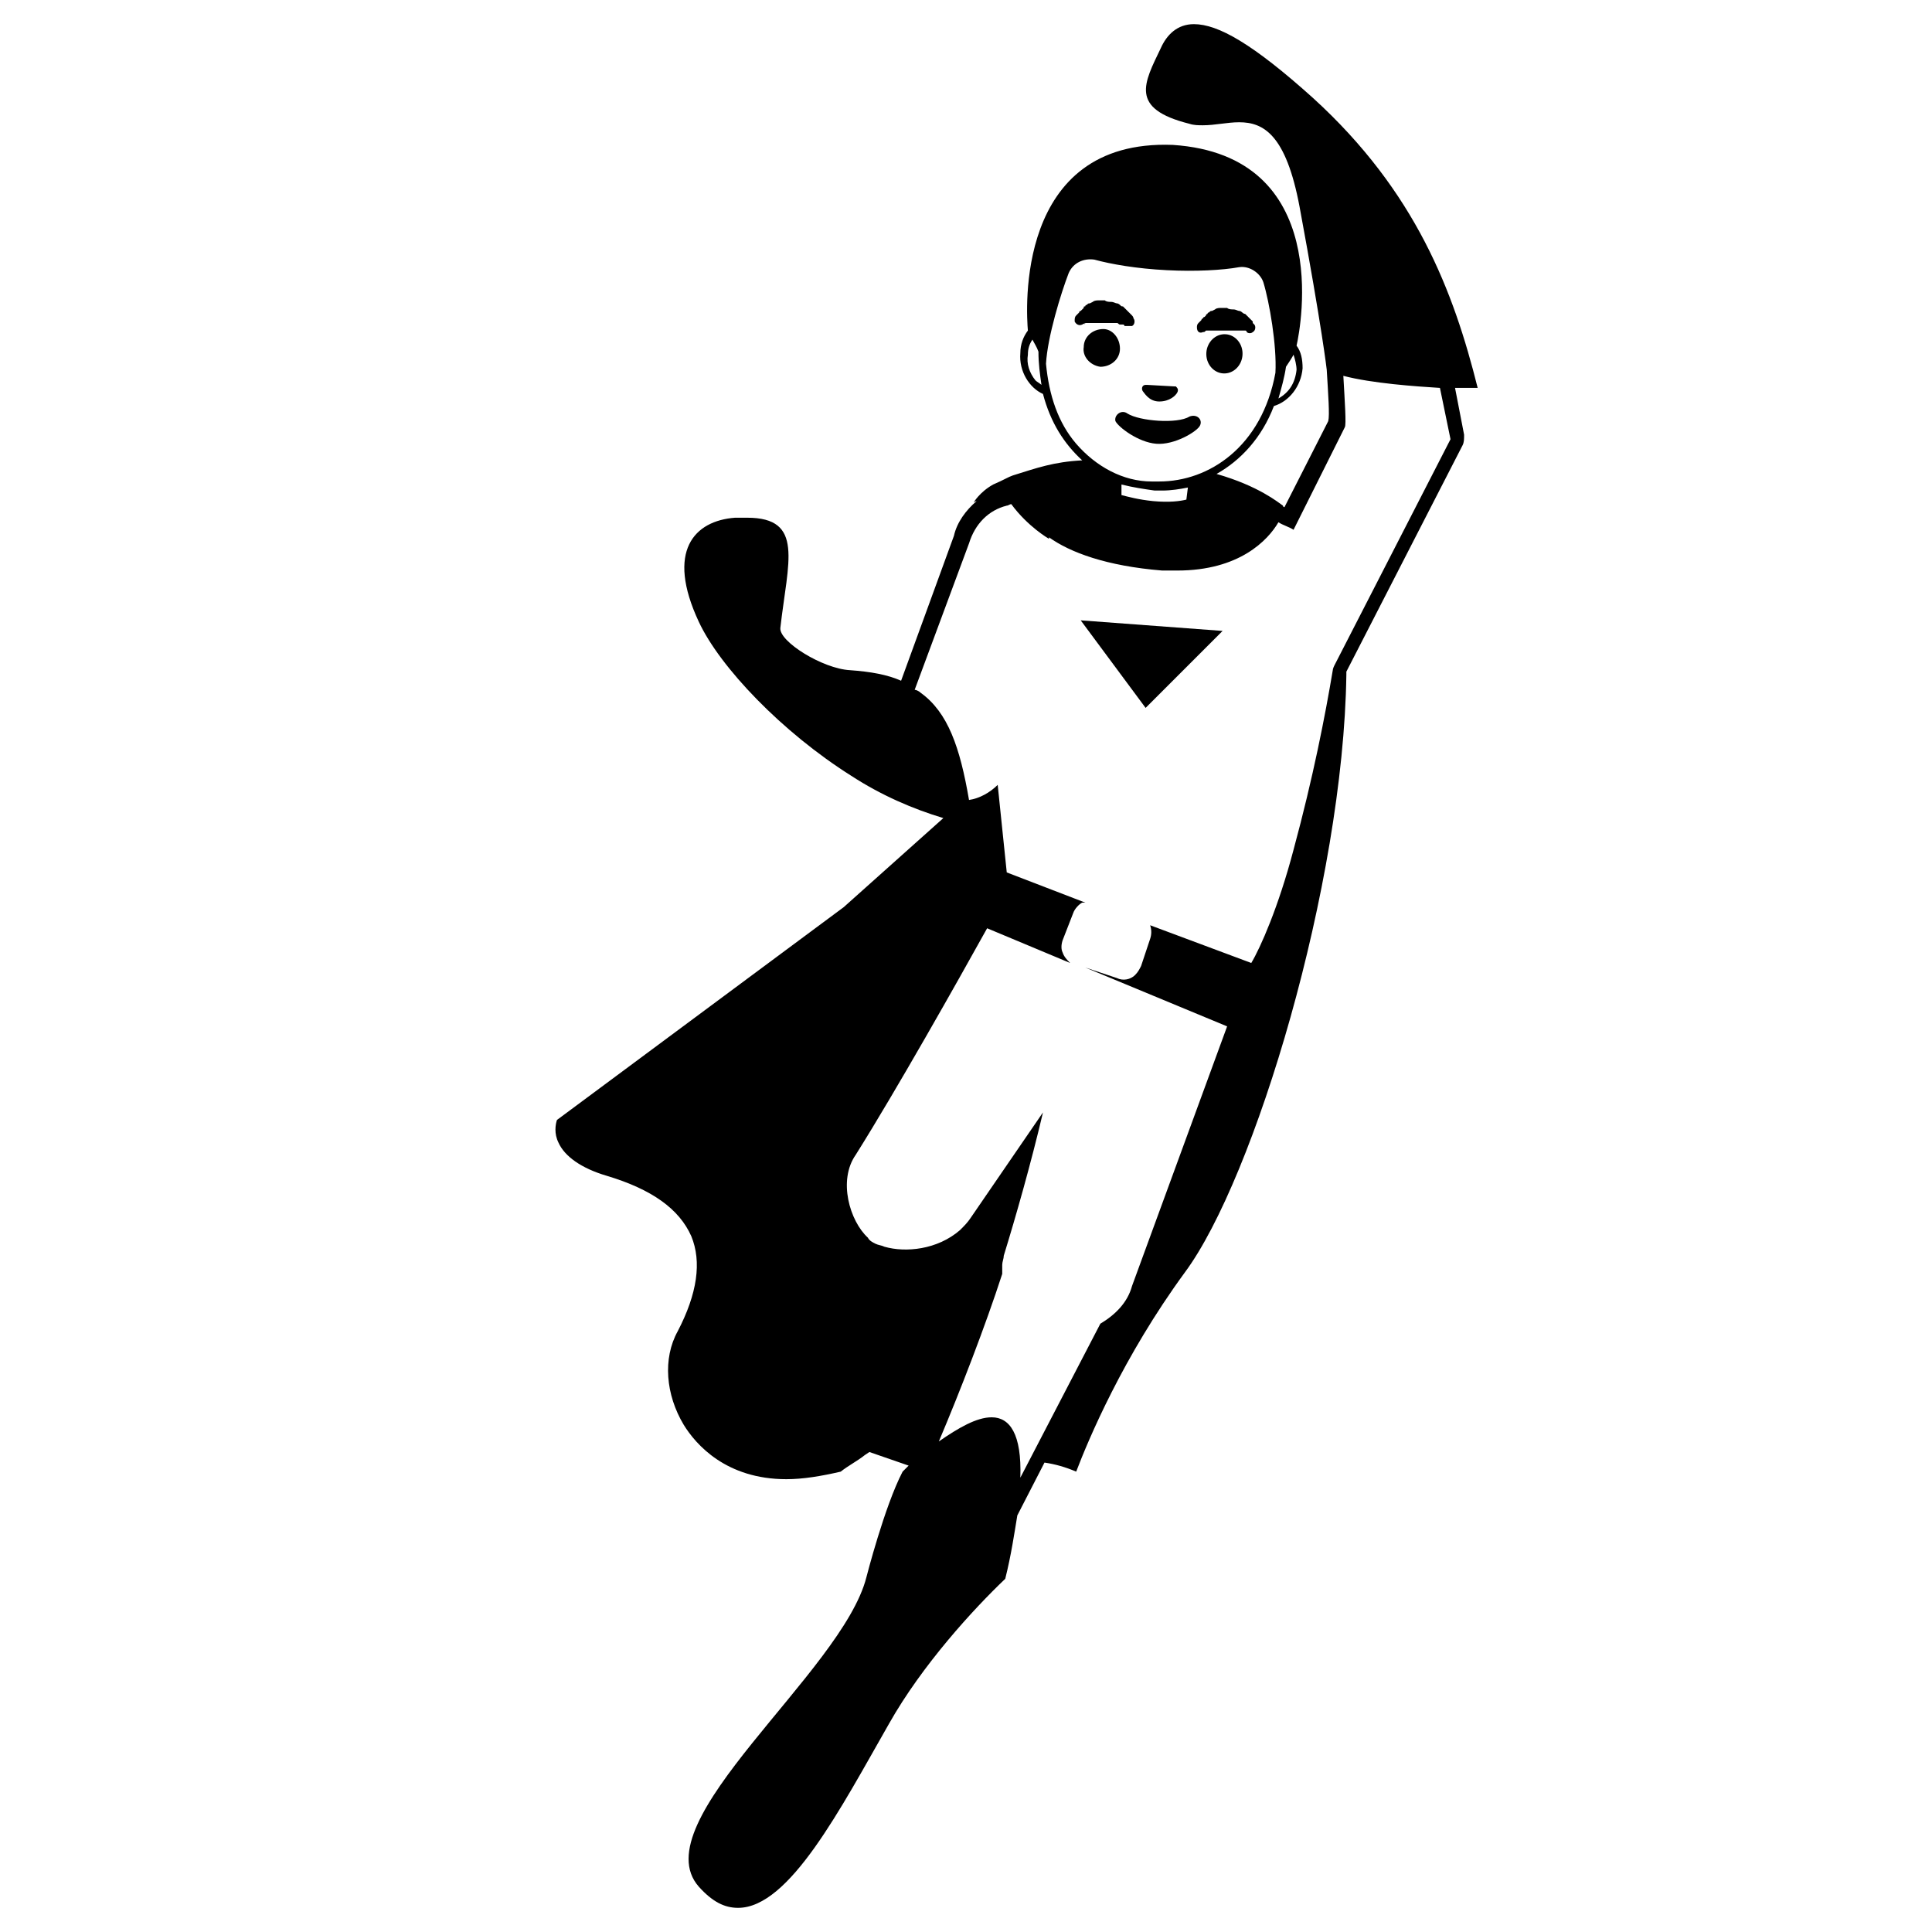
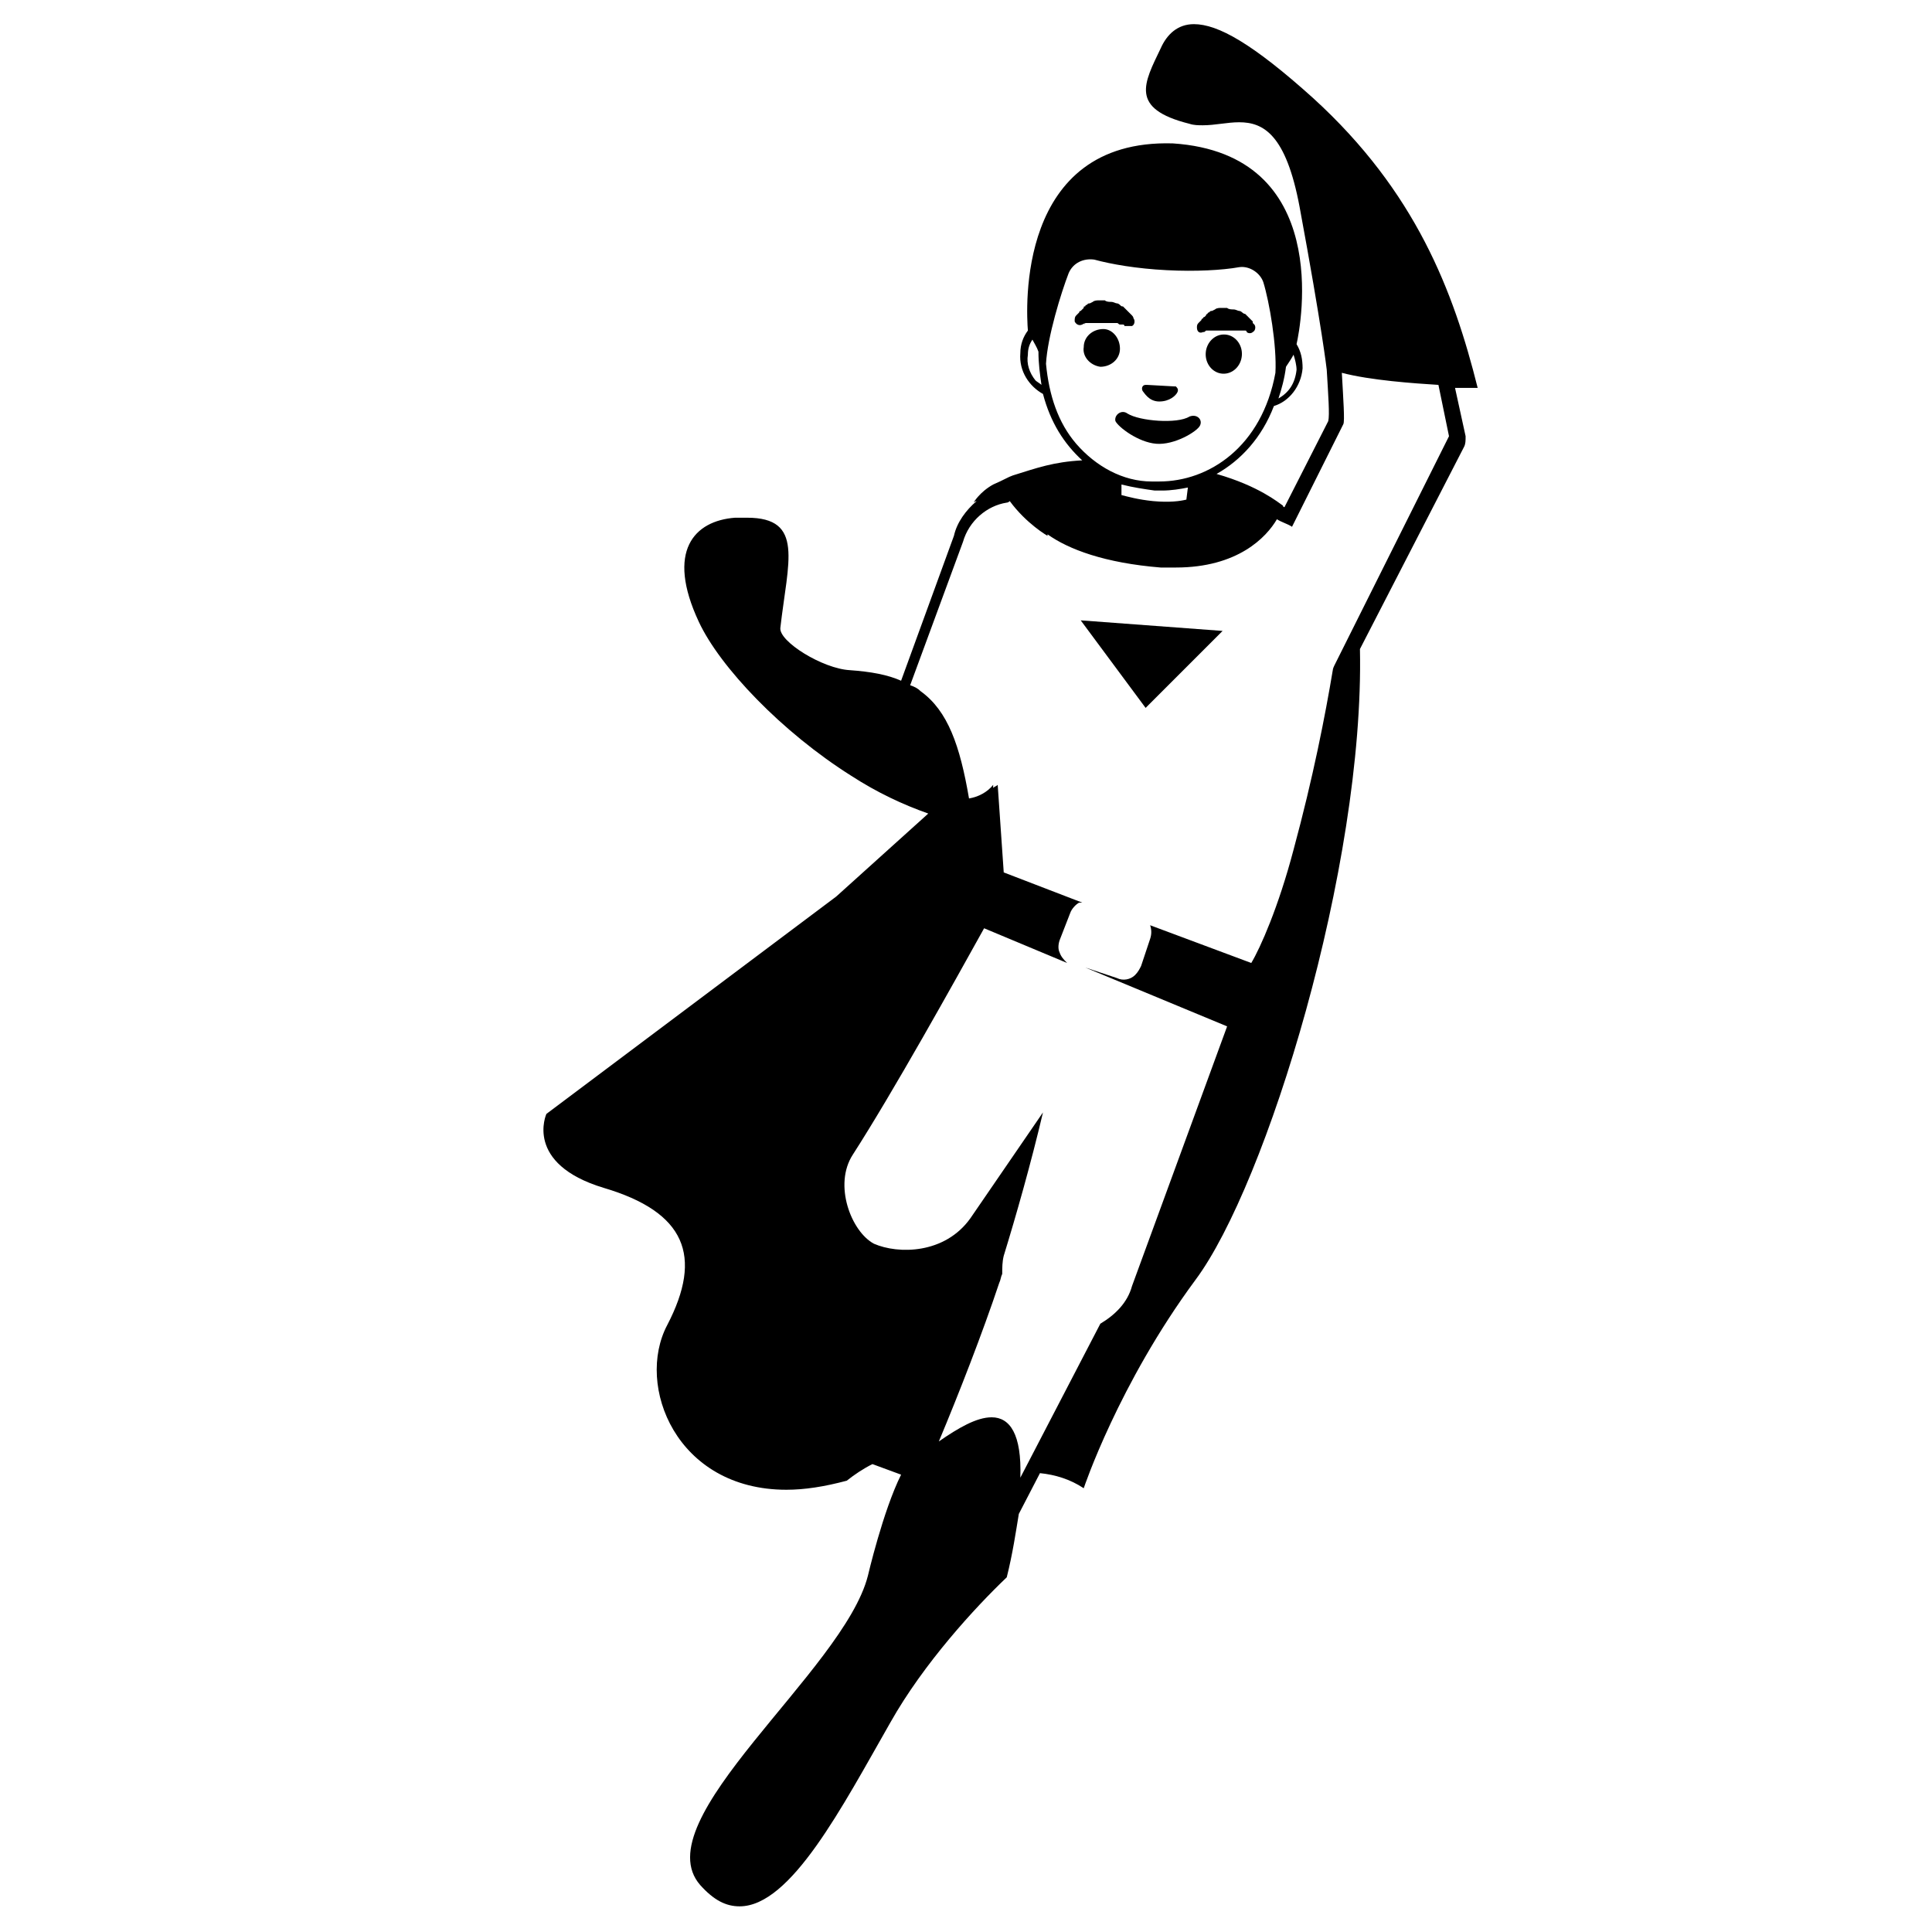
<svg xmlns="http://www.w3.org/2000/svg" width="128" height="128">
  <g>
-     <path d="M96.4,25.7c0.1,0,0.3,0,0.4,0c0.7,0,1.1,0,1.1,0c-1.6-6.4-4.1-13-10.9-19.2c-4-3.6-6.3-4.9-7.9-4.9c-1.1,0-1.8,0.7-2.2,1.6 c-1.1,2.3-2.1,4,1.9,5c0.3,0.1,0.6,0.1,0.9,0.1c0.8,0,1.6-0.2,2.4-0.2c1.6,0,3.1,0.8,4,5.6c1.5,8.1,1.8,10.8,1.8,10.8l0,0 c0.1,1.7,0.2,3,0.1,3.4l-2.9,5.7c0,0-0.1,0-0.1-0.1c-0.3-0.2-1.6-1.3-4.4-2.1c1.6-0.9,3-2.4,3.8-4.5c1-0.3,1.8-1.3,1.9-2.5 c0-0.6-0.1-1.1-0.4-1.5c0.3-1.3,2.4-12.6-8.2-13.3C67.2,9.2,68,20.7,68.1,21.9c-0.3,0.4-0.5,0.9-0.5,1.5c-0.1,1.2,0.6,2.3,1.5,2.7 c0.5,1.9,1.4,3.3,2.6,4.4c-1.9,0.1-3,0.5-4.6,1l0,0c-0.3,0.1-0.6,0.3-1.3,0.6c-0.9,0.5-1.3,1.2-1.3,1.2s0.1-0.1,0.2-0.1 c-0.7,0.6-1.3,1.4-1.5,2.3l-3.5,9.6c-0.9-0.4-2-0.6-3.4-0.7c-1.8-0.1-4.7-1.9-4.6-2.8c0.5-4.4,1.6-7.3-2.2-7.3c-0.2,0-0.5,0-0.8,0 c-2.7,0.2-4.6,2.2-2.4,6.9c1.4,3,5.5,7.3,10.1,10.2c2,1.3,4.1,2.2,6.1,2.8l-6.6,5.9l-19,14.1c-0.1,0.3-0.2,0.9,0.1,1.5 c0.4,0.9,1.5,1.7,3.2,2.2c3,0.9,4.8,2.2,5.6,4c0.7,1.7,0.4,3.8-0.9,6.3c-1,1.8-0.8,4.2,0.4,6.2c0.8,1.3,2.8,3.6,6.8,3.6 c1.1,0,2.3-0.2,3.6-0.5c0.5-0.4,1.1-0.7,1.6-1.1l0.3-0.2l2.6,0.9c-0.1,0.1-0.3,0.3-0.4,0.4c-1.2,2.3-2.4,7-2.4,7 c-1.6,6.3-14.9,16.2-11.1,20.5c0.9,1,1.7,1.4,2.6,1.4c3.4,0,6.8-6.6,10-12.2c2.2-3.9,5.6-7.6,7.7-9.6c0.4-1.6,0.6-3,0.8-4.2 l1.8-3.5c0.7,0.1,1.4,0.3,2.1,0.6c0.8-2.1,3.1-7.6,7.2-13.2c4.6-6.2,10.5-25.7,10.7-39.6c0-0.1,0-0.1,0-0.2l7.7-15 c0.1-0.2,0.1-0.4,0.1-0.7L96.4,25.7z M84.7,26.4c0.2-0.7,0.4-1.4,0.5-2.1c0.2-0.3,0.4-0.6,0.5-0.8c0.1,0.3,0.2,0.7,0.2,1 C85.8,25.4,85.4,26,84.7,26.4z M68.6,25.2c-0.4-0.5-0.6-1.1-0.5-1.7c0-0.4,0.1-0.7,0.3-1c0.1,0.2,0.3,0.5,0.4,0.8 c0,0.8,0.1,1.5,0.2,2.2C68.9,25.4,68.7,25.3,68.6,25.2z M71.3,29.4c-1.2-1.4-1.8-3.2-2-5.3c0.1-1.8,1-4.7,1.5-6 c0.3-0.7,1-1,1.7-0.9c1.1,0.3,2.8,0.6,4.8,0.7l0,0l0,0c1.9,0.1,3.7,0,4.8-0.2c0.7-0.1,1.4,0.4,1.6,1c0.4,1.3,0.9,4.2,0.8,6 c-0.9,4.9-4.4,7.2-7.7,7.2c-0.2,0-0.3,0-0.5,0C74.4,31.9,72.6,30.9,71.3,29.4z M76.5,32.5c0.2,0,0.3,0,0.5,0c0.6,0,1.2-0.1,1.7-0.2 l-0.1,0.8c-0.4,0.1-1.1,0.2-2.2,0.1c-1-0.1-1.7-0.3-2.1-0.4v-0.7C75.1,32.3,75.8,32.4,76.5,32.5z M88.4,44.1L88.4,44.1 c0,0-0.1,0.2-0.1,0.3c-0.5,3-1.3,7.1-2.6,11.9c-1,3.8-2.2,6.5-2.8,7.5l-6.7-2.5c0.1,0.3,0.1,0.6,0,0.9L75.6,64 c-0.1,0.2-0.2,0.4-0.4,0.6l0,0c-0.3,0.3-0.8,0.4-1.2,0.2l-2.1-0.7l9.4,3.9L75,85.2c-0.3,1.1-1.1,1.9-2.1,2.5l-5.3,10.2 c0.1-2.9-0.7-4-1.9-4c-1,0-2.2,0.7-3.5,1.6c1.4-3.3,3.1-7.7,4.2-11.1c0-0.1,0-0.3,0-0.4s0-0.1,0-0.2c0-0.2,0.1-0.4,0.1-0.6 c0.8-2.6,1.8-6.1,2.6-9.5l-4.8,7c-0.2,0.3-0.4,0.5-0.7,0.8l0,0c-1.5,1.3-3.6,1.5-5,1.1l0,0c-0.2-0.1-0.4-0.1-0.6-0.2 c-0.2-0.1-0.4-0.2-0.5-0.4c-1.2-1.1-2-3.8-0.8-5.5c2.7-4.3,6.7-11.4,8.7-15l5.5,2.3c-0.2-0.2-0.4-0.4-0.5-0.7 c-0.1-0.2-0.1-0.5,0-0.8l0.7-1.8c0.1-0.3,0.4-0.6,0.6-0.7c0,0,0.1,0,0.2,0l-5.2-2L66.1,52c-0.5,0.5-1.2,0.9-1.9,1 c-0.6-3.5-1.4-5.8-3.2-7.1l0,0c-0.1-0.1-0.3-0.2-0.4-0.2l3.6-9.7c0.4-1.3,1.3-2.2,2.5-2.5c0.1,0,0.2-0.1,0.3-0.1 c1.1,1.5,2.5,2.3,2.5,2.3v-0.1c1.4,1,3.8,1.9,7.5,2.2c0.4,0,0.7,0,1,0c4.1,0,6-2,6.7-3.2c0.3,0.2,0.7,0.3,1,0.5l3.4-6.8 c0.1-0.2,0-1.6-0.1-3.4c1.9,0.5,4.8,0.7,6.4,0.8l0.7,3.4L88.4,44.1z" />
-     <path d="M71.9,21.4L71.9,21.4C72,21.4,72,21.4,71.9,21.4h0.2h0.1h0.1c0,0,0,0,0.1,0c0,0,0,0,0.1,0h0.1c0.1,0,0.2,0,0.2,0 c0.1,0,0.2,0,0.3,0c0.1,0,0.2,0,0.2,0c0.1,0,0.2,0,0.2,0h0.1c0,0,0,0,0.1,0c0,0,0,0,0.1,0h0.1H74c0.1,0,0.1,0.1,0.2,0.1 c0,0,0,0,0.1,0h0.1c0.1,0,0.1,0.1,0.1,0.1h0.1c0.1,0,0.2,0,0.4,0c0.2-0.1,0.2-0.4,0.1-0.5c0,0,0-0.1-0.1-0.2c0,0,0,0-0.1-0.1 l-0.2-0.2l-0.1-0.1l-0.1-0.1l-0.1-0.1c-0.1,0-0.1,0-0.2-0.1c0,0-0.1-0.1-0.2-0.1S73.8,20,73.6,20c-0.1,0-0.3,0-0.4-0.1 c-0.1,0-0.3,0-0.4,0s-0.3,0-0.4,0.1l-0.2,0.1c-0.1,0-0.1,0-0.2,0.1c0,0-0.1,0-0.1,0.1c-0.1,0-0.1,0-0.1,0.1l-0.1,0.1l-0.1,0.1 c0,0-0.1,0-0.1,0.1c0,0,0,0-0.1,0.1s-0.1,0.1-0.1,0.1c-0.1,0.1-0.1,0.2-0.1,0.4c0.1,0.2,0.3,0.3,0.5,0.2 C71.7,21.5,71.7,21.5,71.9,21.4C71.8,21.5,71.9,21.5,71.9,21.4z" />
+     <path d="M96.4,25.7c0.1,0,0.3,0,0.4,0c0.7,0,1.1,0,1.1,0c-1.6-6.4-4.1-13-10.9-19.2c-4-3.6-6.3-4.9-7.9-4.9 c-1.1,0-1.8,0.7-2.2,1.6c-1.1,2.3-2.1,4,1.9,5c0.3,0.1,0.6,0.1,0.9,0.1c0.8,0,1.6-0.2,2.4-0.2c1.6,0,3.1,0.8,4,5.6 c1.5,8.1,1.8,10.8,1.8,10.8c0,0,0,0,0,0c0.1,1.7,0.2,3,0.1,3.4l-2.9,5.7c0,0-0.1,0-0.1-0.1c-0.3-0.2-1.6-1.3-4.4-2.1 c1.6-0.9,3-2.4,3.8-4.5c1-0.3,1.8-1.3,1.9-2.5c0-0.6-0.1-1.1-0.4-1.6c0.3-1.3,2.4-12.6-8.2-13.3C67.3,9.2,68,20.6,68.1,21.9 c-0.3,0.4-0.5,0.9-0.5,1.5c-0.1,1.2,0.6,2.2,1.5,2.7c0.5,1.9,1.4,3.3,2.6,4.4c-1.9,0.1-3,0.5-4.6,1c0,0,0,0,0,0 c-0.3,0.1-0.6,0.3-1.3,0.6c-0.9,0.5-1.3,1.2-1.3,1.2s0.1-0.1,0.2-0.1c-0.7,0.6-1.3,1.4-1.5,2.3l-3.5,9.6c-0.9-0.4-2-0.6-3.4-0.7 c-1.8-0.1-4.7-1.9-4.6-2.8c0.5-4.4,1.6-7.3-2.2-7.3c-0.2,0-0.5,0-0.8,0c-2.7,0.2-4.6,2.2-2.4,6.9c1.4,3,5.5,7.3,10.1,10.2 c1.7,1.1,3.4,1.9,5.1,2.5l-6.1,5.5L36.2,73.8c0,0-1.5,3.3,3.8,4.9c5.4,1.6,6.6,4.5,4.2,9.1c-2.1,4,0.6,10.9,7.9,10.9 c1.2,0,2.5-0.2,4-0.6c0.5-0.4,1.1-0.8,1.7-1.1l1.9,0.7c-1.2,2.4-2.2,6.7-2.2,6.7c-1.6,6.3-14.9,16.2-11.1,20.5 c0.9,1,1.7,1.4,2.6,1.4c3.4,0,6.8-6.6,10-12.2c2.2-3.9,5.6-7.6,7.7-9.6c0.4-1.6,0.6-3,0.8-4.2l1.4-2.7c1,0.1,2,0.4,2.9,1 c0,0,2.3-6.9,7.4-13.8c4.7-6.3,11.2-27.4,10.9-41.8L97,29.6c0.1-0.2,0.1-0.4,0.1-0.7L96.4,25.7z M84.7,26.4 c0.2-0.6,0.4-1.3,0.5-2.1c0.2-0.3,0.4-0.6,0.5-0.8c0.1,0.3,0.2,0.7,0.2,1C85.8,25.4,85.4,26,84.7,26.4z M68.6,25.2 c-0.4-0.5-0.6-1.1-0.5-1.7c0-0.4,0.1-0.7,0.3-1c0.1,0.2,0.3,0.5,0.4,0.8c0,0.8,0.1,1.5,0.2,2.2C68.9,25.4,68.7,25.3,68.6,25.2z M71.3,29.4c-1.2-1.4-1.8-3.2-2-5.3c0.1-1.8,1-4.7,1.5-6c0.3-0.7,1-1,1.7-0.9c1.1,0.3,2.8,0.6,4.8,0.7h0h0c1.9,0.1,3.7,0,4.8-0.2 c0.7-0.1,1.4,0.4,1.6,1c0.4,1.3,0.9,4.2,0.8,6c-0.9,4.9-4.4,7.2-7.7,7.2c-0.2,0-0.3,0-0.5,0C74.4,31.9,72.6,30.9,71.3,29.4z M76.5,32.5c0.2,0,0.3,0,0.5,0c0.6,0,1.2-0.1,1.7-0.2l-0.1,0.8c-0.4,0.1-1.1,0.2-2.2,0.1c-1-0.1-1.7-0.3-2.1-0.4l0-0.7 C75.1,32.3,75.8,32.4,76.5,32.5z M88.4,44.1L88.4,44.1c0,0-0.1,0.2-0.1,0.3c-0.5,3-1.3,7.1-2.6,11.9c-1,3.8-2.2,6.5-2.8,7.5 l-6.7-2.5c0.1,0.3,0.1,0.6,0,0.9L75.6,64c-0.1,0.2-0.2,0.4-0.4,0.6h0c-0.3,0.3-0.8,0.4-1.2,0.2l-2.1-0.7l9.4,3.9L75,85.2 c-0.3,1.1-1.1,1.9-2.1,2.5l-5.3,10.2c0.1-2.9-0.7-4-1.9-4c-1,0-2.2,0.7-3.5,1.6c1.3-3.1,2.9-7.2,4-10.5c0,0,0,0,0,0 c0.1-0.2,0.1-0.4,0.2-0.6c0-0.4,0-0.8,0.1-1.2c0.8-2.6,1.8-6.1,2.6-9.5l-4.8,7c-1.7,2.4-4.8,2.4-6.4,1.7 c-1.5-0.8-2.7-3.9-1.4-5.9c2.7-4.2,6.7-11.4,8.7-15l5.5,2.3c-0.2-0.2-0.4-0.4-0.5-0.7c-0.1-0.2-0.1-0.5,0-0.8l0.7-1.8 c0.1-0.3,0.4-0.6,0.6-0.7c0,0,0.1,0,0.2,0l-5.2-2L66.1,52c-0.1,0.1-0.2,0.1-0.3,0.2l0-0.2c-0.4,0.5-1,0.8-1.6,0.9 c-0.6-3.5-1.4-5.8-3.2-7.1l0,0c-0.2-0.2-0.4-0.3-0.7-0.4l3.5-9.5c0.4-1.4,1.6-2.4,2.9-2.6c0.1,0,0.2-0.1,0.2-0.1 c1.1,1.5,2.5,2.3,2.5,2.3l0-0.1c1.4,1,3.8,1.9,7.5,2.2c0.4,0,0.7,0,1,0c4.1,0,6-2,6.7-3.2c0.3,0.2,0.7,0.3,1,0.5l3.4-6.8 c0.1-0.2,0-1.6-0.1-3.4c1.9,0.5,4.8,0.7,6.4,0.8l0.7,3.4L88.4,44.1z" />
+     <path d="M71.9,21.4C71.9,21.4,71.9,21.4,71.9,21.4c0.1,0,0.1,0,0.1,0c0,0,0.1,0,0.1,0c0,0,0.1,0,0.1,0c0,0,0.1,0,0.1,0 c0,0,0,0,0.1,0c0,0,0,0,0.1,0c0,0,0.1,0,0.1,0c0.1,0,0.2,0,0.2,0c0.1,0,0.2,0,0.3,0c0.1,0,0.2,0,0.2,0c0.1,0,0.2,0,0.2,0 c0,0,0.1,0,0.1,0c0,0,0,0,0.1,0c0,0,0,0,0.1,0c0,0,0.1,0,0.1,0c0,0,0.1,0,0.1,0c0.1,0,0.1,0.1,0.2,0.1c0,0,0,0,0.1,0l0.1,0 c0.1,0,0.1,0.1,0.1,0.1l0.1,0c0.1,0,0.2,0,0.4,0c0.2-0.1,0.2-0.4,0.1-0.5c0,0,0-0.1-0.1-0.2c0,0,0,0-0.1-0.1l-0.2-0.2 c0,0-0.1-0.1-0.1-0.1c0,0-0.1-0.1-0.1-0.1c0,0-0.1-0.1-0.1-0.1c-0.1,0-0.1,0-0.2-0.1c0,0-0.1-0.1-0.2-0.1c-0.1,0-0.2-0.1-0.4-0.1 c-0.1,0-0.3,0-0.4-0.1c-0.1,0-0.3,0-0.4,0c-0.1,0-0.3,0-0.4,0.1l-0.2,0.1c-0.1,0-0.1,0-0.2,0.1c0,0-0.1,0-0.1,0.1 c-0.1,0-0.1,0-0.1,0.1c0,0-0.1,0.1-0.1,0.1c0,0-0.1,0.1-0.1,0.1c0,0-0.1,0-0.1,0.1c0,0,0,0-0.1,0.1c-0.1,0.1-0.1,0.1-0.1,0.1 c-0.1,0.1-0.1,0.2-0.1,0.4c0.1,0.2,0.3,0.3,0.5,0.2C71.7,21.5,71.7,21.5,71.9,21.4C71.8,21.5,71.9,21.5,71.9,21.4z" />
    <path d="M72.9,24.3c0.7,0,1.3-0.5,1.3-1.2s-0.5-1.3-1.1-1.3c-0.7,0-1.3,0.5-1.3,1.2C71.7,23.6,72.2,24.2,72.9,24.3z" />
-     <path d="M79.7,22L79.7,22c0.1,0,0.1,0,0.2-0.1c0,0,0,0,0.1,0c0,0,0,0,0.1,0s0.1,0,0.2,0h0.1h0.1c0,0,0,0,0.1,0c0,0,0,0,0.1,0h0.1 c0.1,0,0.2,0,0.2,0c0.1,0,0.2,0,0.3,0c0.1,0,0.2,0,0.2,0c0.1,0,0.2,0,0.2,0h0.1c0,0,0,0,0.1,0l0,0H82h0.1h0.1c0,0,0,0,0.1,0 c0,0,0,0,0.1,0c0,0,0,0,0.1,0s0.1,0.1,0.1,0.1c0.1,0.1,0.3,0.1,0.4,0c0.2-0.1,0.2-0.4,0.1-0.5c0,0,0,0-0.1-0.1c0,0,0,0,0-0.1 l-0.1-0.1l-0.1-0.1L82.7,21l-0.1-0.1l-0.1-0.1c0,0-0.1,0-0.2-0.1c0,0-0.1-0.1-0.2-0.1s-0.2-0.1-0.4-0.1c-0.1,0-0.3,0-0.4-0.1 c-0.1,0-0.3,0-0.4,0s-0.3,0-0.4,0.1l-0.2,0.1c-0.1,0-0.1,0-0.2,0.1c0,0-0.1,0-0.1,0.1c0,0-0.1,0-0.1,0.1L79.8,21c0,0-0.1,0-0.1,0.1 c0,0-0.1,0-0.1,0.1l-0.1,0.1c-0.1,0.1-0.1,0.1-0.1,0.1c-0.1,0.1-0.1,0.2-0.1,0.3C79.3,22,79.5,22.1,79.7,22z" />
-     <ellipse cx="81.1" cy="23.5" rx="1.3" ry="1.2" transform="matrix(6.001671e-02 -0.9982 0.9982 6.001671e-02 52.7963 102.9856)" />
-     <path d="M76.8,26.6c0.7,0,1.1-0.4,1.2-0.6s0-0.3-0.1-0.4c0,0,0,0-0.1,0L76,25.5c0,0,0,0-0.1,0c-0.2,0-0.3,0.2-0.2,0.4 C75.8,26,76.1,26.6,76.8,26.6z" />
-     <path d="M74.7,27.4c-0.4-0.3-0.9,0.1-0.8,0.5c0.2,0.4,1.5,1.4,2.7,1.5s2.7-0.8,2.9-1.2c0.2-0.4-0.2-0.8-0.7-0.6 C78,28.1,75.5,27.9,74.7,27.4z" />
+     <path d="M79.7,22L79.7,22c0.1,0,0.1,0,0.2-0.1c0,0,0,0,0.1,0c0,0,0,0,0.1,0c0.1,0,0.1,0,0.2,0c0,0,0.1,0,0.1,0c0,0,0.1,0,0.1,0 c0,0,0,0,0.1,0c0,0,0,0,0.1,0c0,0,0.1,0,0.1,0c0.1,0,0.2,0,0.2,0c0.1,0,0.2,0,0.3,0c0.1,0,0.2,0,0.2,0c0.1,0,0.2,0,0.2,0 c0,0,0.1,0,0.1,0c0,0,0,0,0.1,0c0,0,0,0,0,0c0,0,0.1,0,0.1,0c0,0,0.1,0,0.1,0c0,0,0.1,0,0.1,0c0,0,0,0,0.1,0c0,0,0,0,0.1,0 c0,0,0,0,0.1,0c0.1,0,0.1,0.1,0.1,0.1c0.1,0.1,0.3,0.1,0.4,0c0.2-0.1,0.2-0.4,0.1-0.5c0,0,0,0-0.1-0.1c0,0,0,0,0-0.1l-0.1-0.1 c0,0-0.1-0.1-0.1-0.1c0,0-0.1-0.1-0.1-0.1c0,0-0.1-0.1-0.1-0.1c0,0-0.1-0.1-0.1-0.1c0,0-0.1,0-0.2-0.1c0,0-0.1-0.1-0.2-0.1 c-0.1,0-0.2-0.1-0.4-0.1c-0.1,0-0.3,0-0.4-0.1c-0.1,0-0.3,0-0.4,0c-0.1,0-0.3,0-0.4,0.1l-0.2,0.1c-0.1,0-0.1,0-0.2,0.1 c0,0-0.1,0-0.1,0.1c0,0-0.1,0-0.1,0.1c0,0-0.1,0.1-0.1,0.1c0,0-0.1,0-0.1,0.1c0,0-0.1,0-0.1,0.1l-0.1,0.1 c-0.1,0.1-0.1,0.1-0.1,0.1c-0.1,0.1-0.1,0.2-0.1,0.3C79.3,22,79.5,22.1,79.7,22z" />
+     <ellipse cx="81.1" cy="23.5" rx="1.3" ry="1.2" transform="matrix(6.001687e-02 -0.9982 0.9982 6.001687e-02 52.7549 103.0034)" />
+     <path d="M76.8,26.6c0.7,0,1.1-0.4,1.2-0.6c0.1-0.2,0-0.3-0.1-0.4c0,0,0,0-0.1,0L76,25.5c0,0,0,0-0.1,0c-0.2,0-0.3,0.2-0.2,0.4 C75.8,26,76.1,26.6,76.8,26.6z" />
+     <path d="M74.7,27.4c-0.4-0.3-0.9,0.1-0.8,0.5c0.2,0.4,1.5,1.4,2.7,1.5c1.2,0.1,2.7-0.8,2.9-1.2c0.2-0.4-0.2-0.8-0.7-0.6 C78,28.1,75.5,27.9,74.7,27.4z" />
    <polygon points="75.9,46.9 81,41.8 71.6,41.1 " />
  </g>
</svg>
